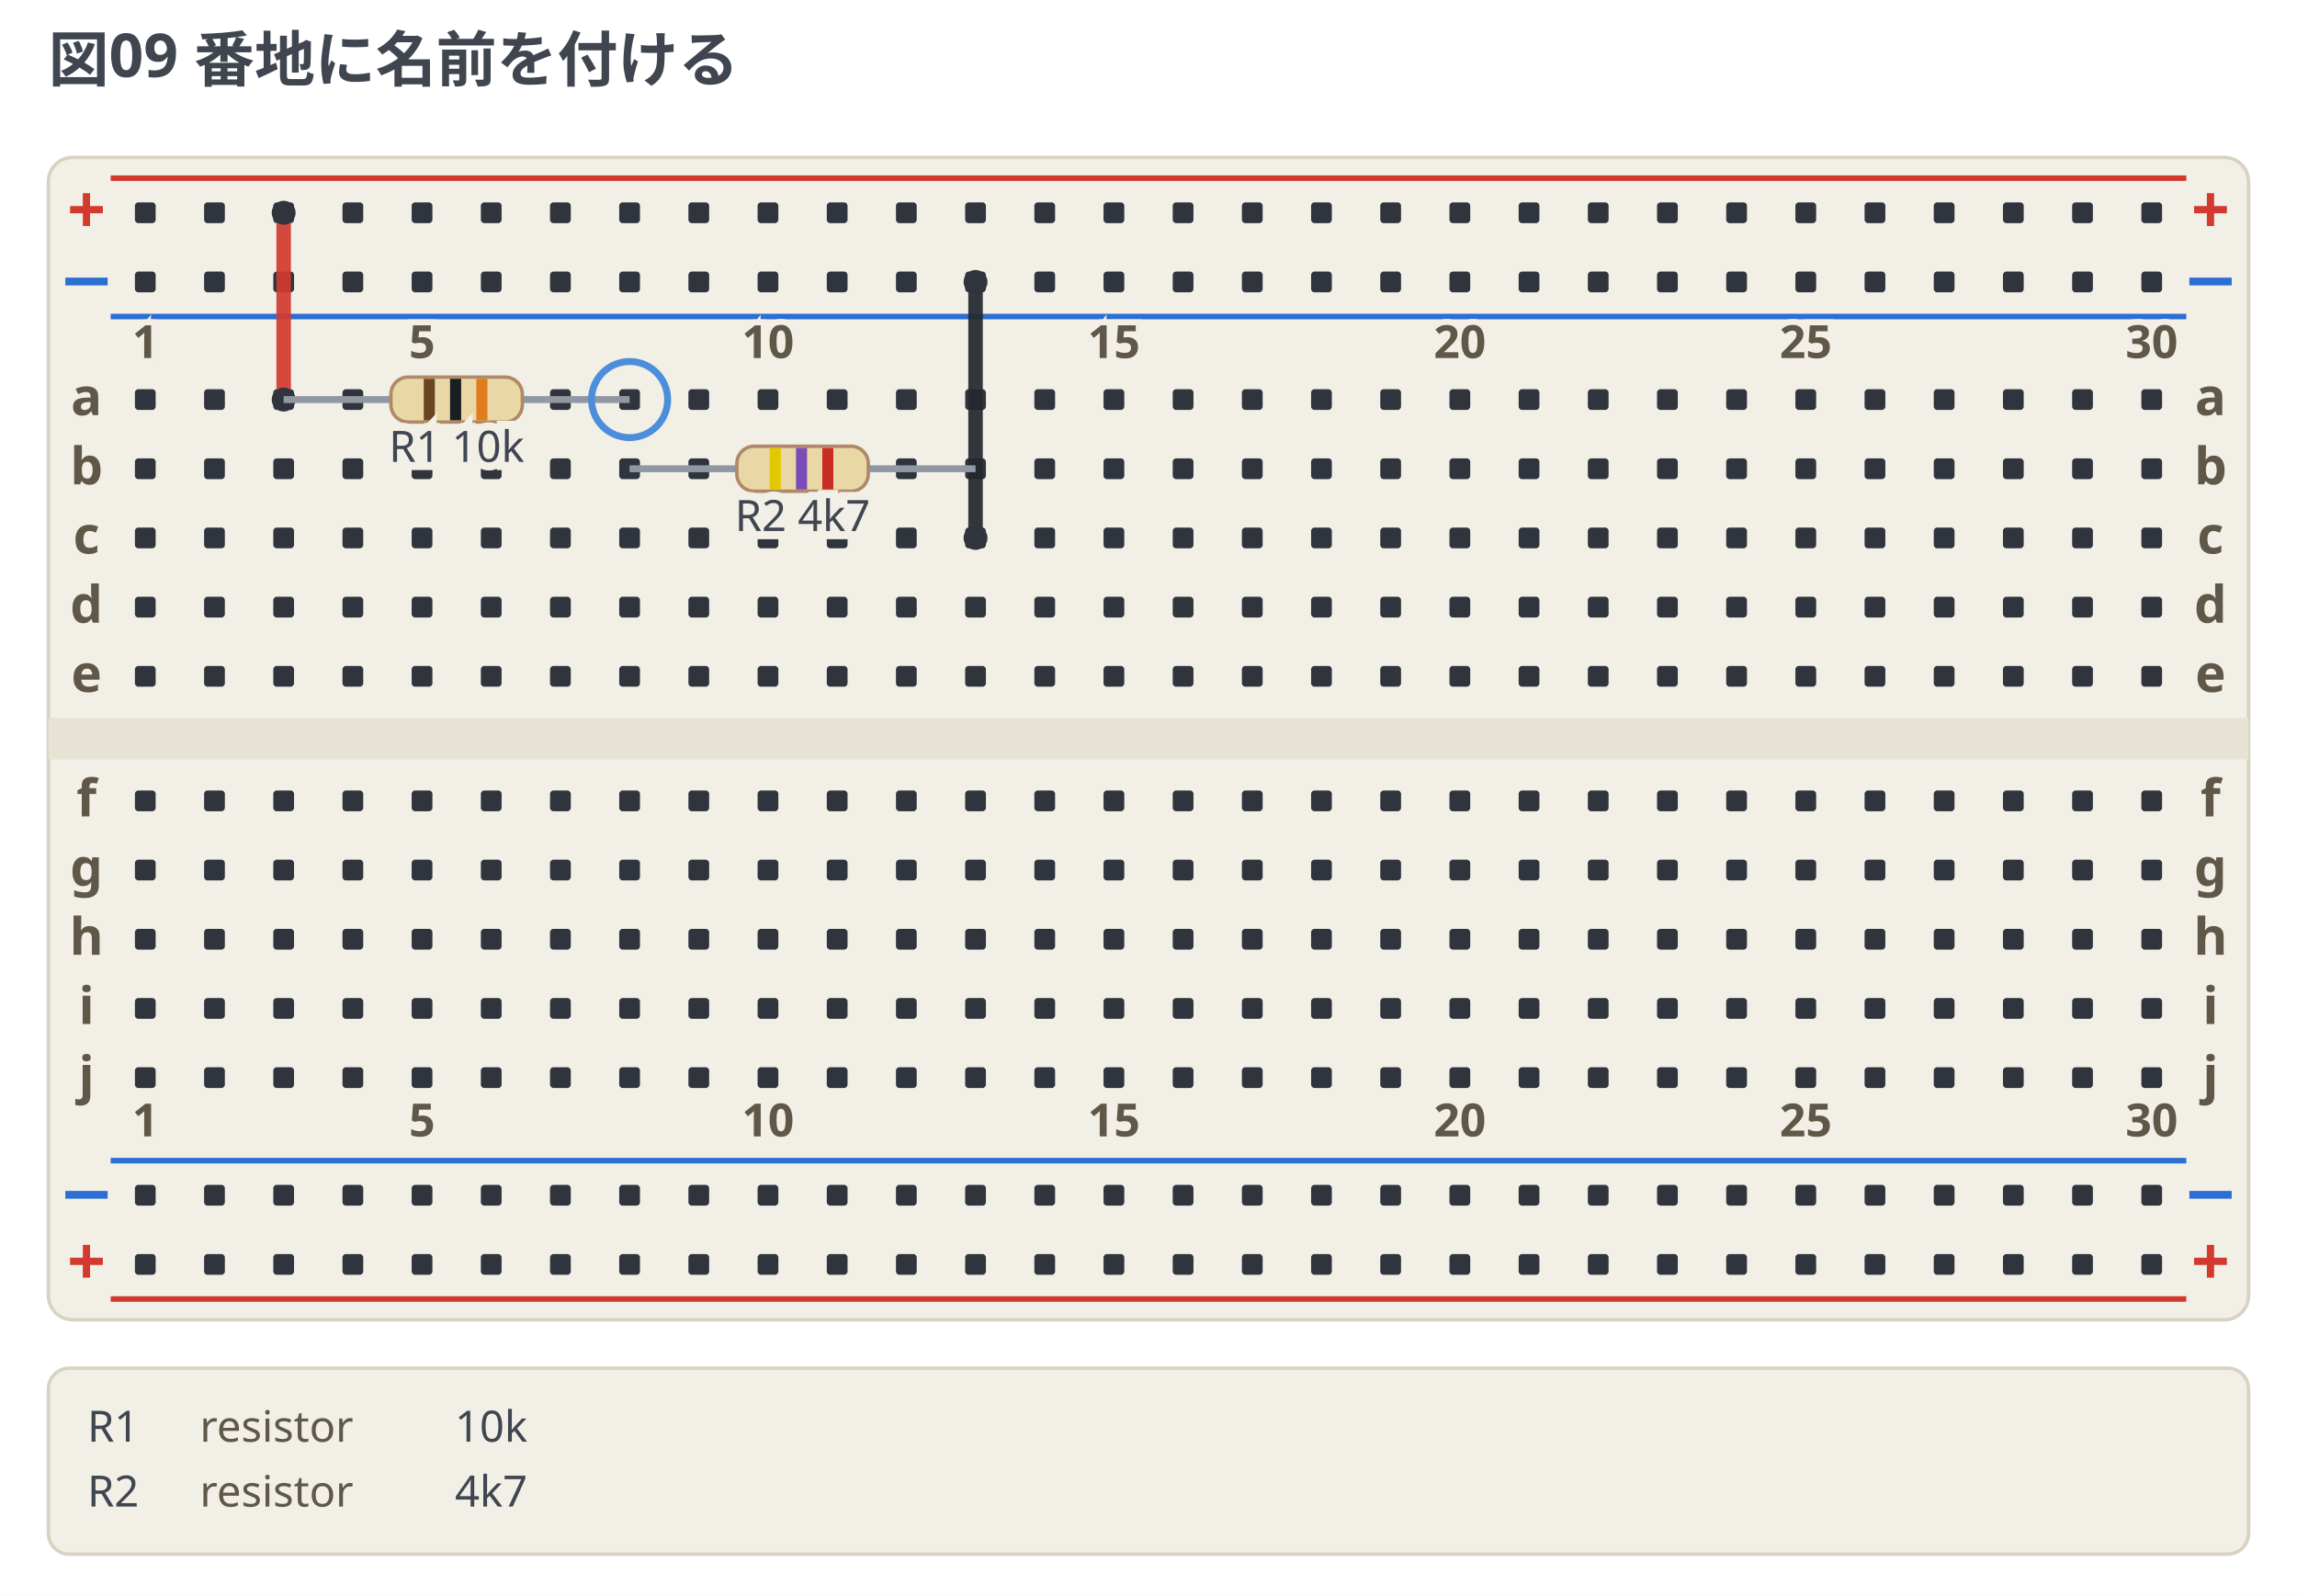
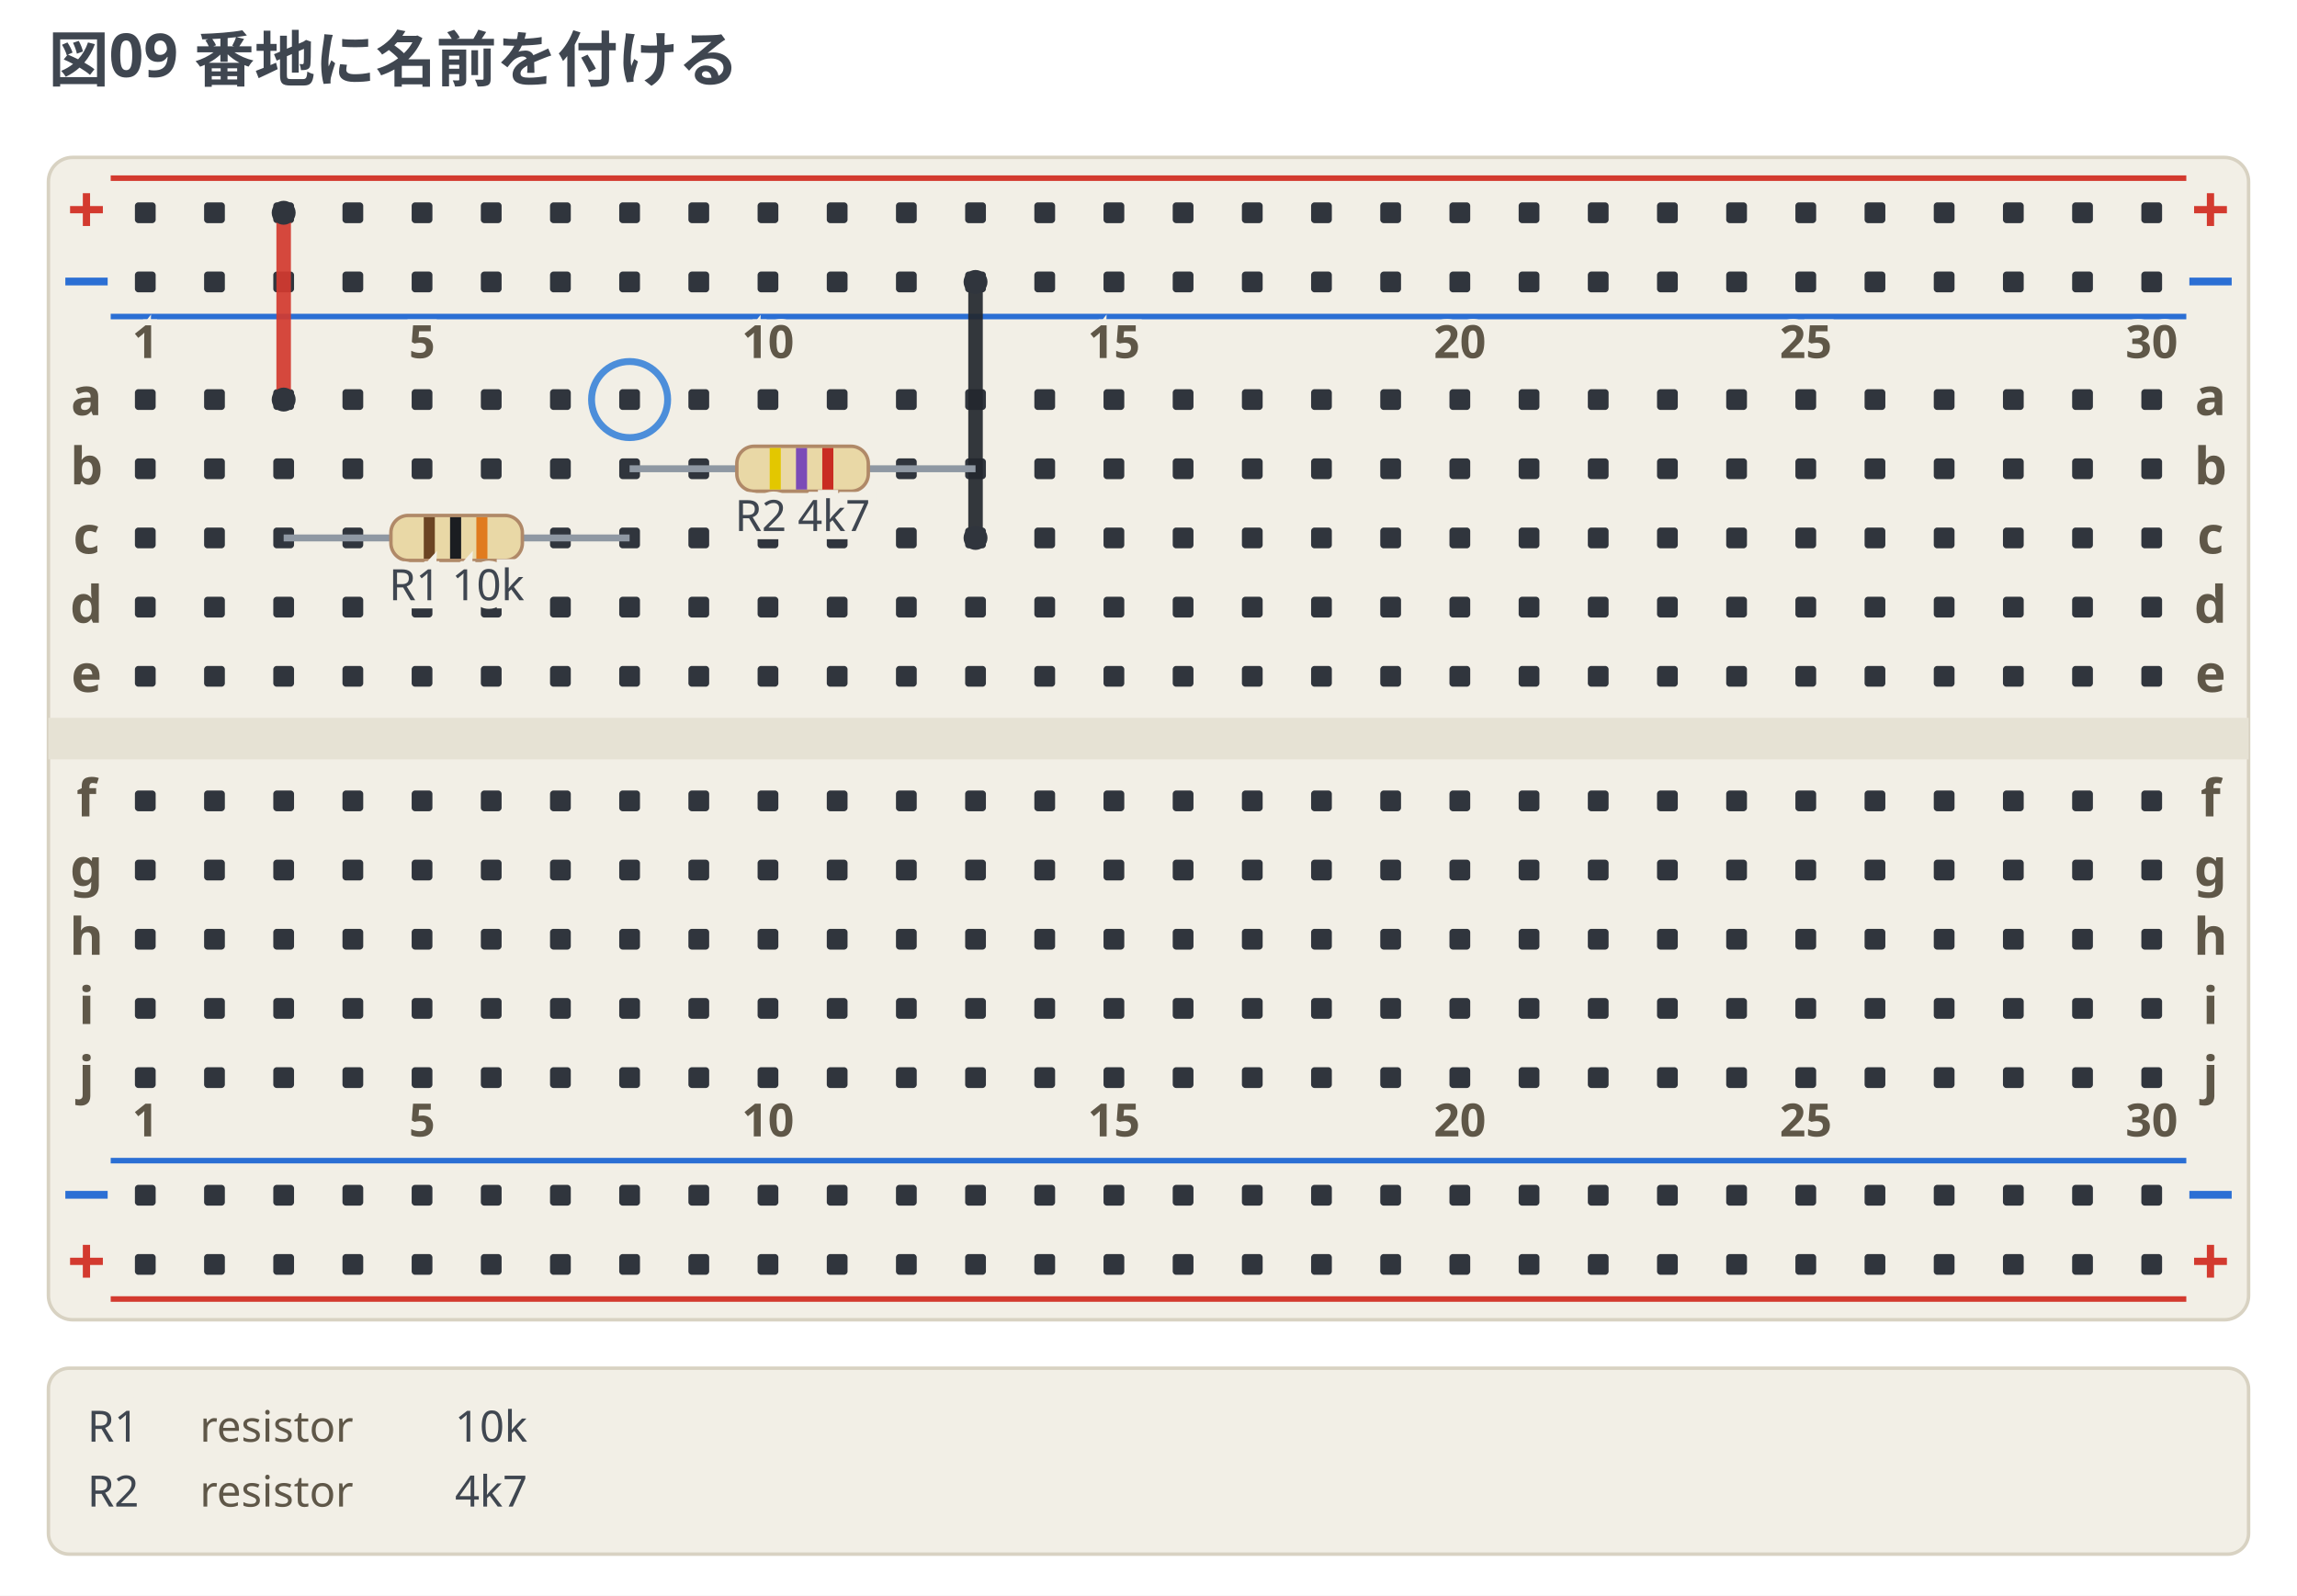
<svg xmlns="http://www.w3.org/2000/svg" width="664" height="461.25" viewBox="0 0 664 461.25" data-breadboard-fence="0.3.0" role="img">
  <rect x="0" y="0" width="664" height="461.25" fill="#ffffff" />
  <g>
    <text x="14" y="23.5" text-anchor="start" font-family="ui-sans-serif, system-ui, sans-serif" font-size="17.5" font-weight="700" fill="#3f4650">図09 番地に名前を付ける</text>
  </g>
  <g transform="translate(0 31.5)">
    <rect x="14" y="14" width="636" height="336" rx="7" fill="#f2efe6" stroke="#d8d2c2" />
    <rect x="14" y="176" width="636" height="12" fill="#e6e2d4" />
    <line x1="32" y1="20" x2="632" y2="20" stroke="#d33a2f" stroke-width="1.6" />
    <text x="25" y="36" text-anchor="middle" font-family="ui-sans-serif, system-ui, sans-serif" font-size="19.55" font-weight="700" fill="#d33a2f">+</text>
    <text x="639" y="36" text-anchor="middle" font-family="ui-sans-serif, system-ui, sans-serif" font-size="19.55" font-weight="700" fill="#d33a2f">+</text>
    <line x1="32" y1="60" x2="632" y2="60" stroke="#2b6fd4" stroke-width="1.6" />
    <text x="25" y="56" text-anchor="middle" font-family="ui-sans-serif, system-ui, sans-serif" font-size="19.55" font-weight="700" fill="#2b6fd4">−</text>
    <text x="639" y="56" text-anchor="middle" font-family="ui-sans-serif, system-ui, sans-serif" font-size="19.55" font-weight="700" fill="#2b6fd4">−</text>
    <line x1="32" y1="304" x2="632" y2="304" stroke="#2b6fd4" stroke-width="1.6" />
    <text x="25" y="320" text-anchor="middle" font-family="ui-sans-serif, system-ui, sans-serif" font-size="19.55" font-weight="700" fill="#2b6fd4">−</text>
    <text x="639" y="320" text-anchor="middle" font-family="ui-sans-serif, system-ui, sans-serif" font-size="19.55" font-weight="700" fill="#2b6fd4">−</text>
    <line x1="32" y1="344" x2="632" y2="344" stroke="#d33a2f" stroke-width="1.6" />
    <text x="25" y="340" text-anchor="middle" font-family="ui-sans-serif, system-ui, sans-serif" font-size="19.55" font-weight="700" fill="#d33a2f">+</text>
    <text x="639" y="340" text-anchor="middle" font-family="ui-sans-serif, system-ui, sans-serif" font-size="19.55" font-weight="700" fill="#d33a2f">+</text>
    <rect x="39" y="27" width="6" height="6" rx="1" fill="#30353d" />
    <rect x="59" y="27" width="6" height="6" rx="1" fill="#30353d" />
    <rect x="79" y="27" width="6" height="6" rx="1" fill="#30353d" />
    <rect x="99" y="27" width="6" height="6" rx="1" fill="#30353d" />
    <rect x="119" y="27" width="6" height="6" rx="1" fill="#30353d" />
    <rect x="139" y="27" width="6" height="6" rx="1" fill="#30353d" />
    <rect x="159" y="27" width="6" height="6" rx="1" fill="#30353d" />
    <rect x="179" y="27" width="6" height="6" rx="1" fill="#30353d" />
    <rect x="199" y="27" width="6" height="6" rx="1" fill="#30353d" />
    <rect x="219" y="27" width="6" height="6" rx="1" fill="#30353d" />
    <rect x="239" y="27" width="6" height="6" rx="1" fill="#30353d" />
    <rect x="259" y="27" width="6" height="6" rx="1" fill="#30353d" />
    <rect x="279" y="27" width="6" height="6" rx="1" fill="#30353d" />
    <rect x="299" y="27" width="6" height="6" rx="1" fill="#30353d" />
    <rect x="319" y="27" width="6" height="6" rx="1" fill="#30353d" />
    <rect x="339" y="27" width="6" height="6" rx="1" fill="#30353d" />
    <rect x="359" y="27" width="6" height="6" rx="1" fill="#30353d" />
    <rect x="379" y="27" width="6" height="6" rx="1" fill="#30353d" />
    <rect x="399" y="27" width="6" height="6" rx="1" fill="#30353d" />
    <rect x="419" y="27" width="6" height="6" rx="1" fill="#30353d" />
    <rect x="439" y="27" width="6" height="6" rx="1" fill="#30353d" />
    <rect x="459" y="27" width="6" height="6" rx="1" fill="#30353d" />
    <rect x="479" y="27" width="6" height="6" rx="1" fill="#30353d" />
    <rect x="499" y="27" width="6" height="6" rx="1" fill="#30353d" />
    <rect x="519" y="27" width="6" height="6" rx="1" fill="#30353d" />
    <rect x="539" y="27" width="6" height="6" rx="1" fill="#30353d" />
    <rect x="559" y="27" width="6" height="6" rx="1" fill="#30353d" />
    <rect x="579" y="27" width="6" height="6" rx="1" fill="#30353d" />
    <rect x="599" y="27" width="6" height="6" rx="1" fill="#30353d" />
    <rect x="619" y="27" width="6" height="6" rx="1" fill="#30353d" />
    <rect x="39" y="47" width="6" height="6" rx="1" fill="#30353d" />
    <rect x="59" y="47" width="6" height="6" rx="1" fill="#30353d" />
    <rect x="79" y="47" width="6" height="6" rx="1" fill="#30353d" />
    <rect x="99" y="47" width="6" height="6" rx="1" fill="#30353d" />
    <rect x="119" y="47" width="6" height="6" rx="1" fill="#30353d" />
    <rect x="139" y="47" width="6" height="6" rx="1" fill="#30353d" />
    <rect x="159" y="47" width="6" height="6" rx="1" fill="#30353d" />
    <rect x="179" y="47" width="6" height="6" rx="1" fill="#30353d" />
    <rect x="199" y="47" width="6" height="6" rx="1" fill="#30353d" />
    <rect x="219" y="47" width="6" height="6" rx="1" fill="#30353d" />
    <rect x="239" y="47" width="6" height="6" rx="1" fill="#30353d" />
    <rect x="259" y="47" width="6" height="6" rx="1" fill="#30353d" />
    <rect x="279" y="47" width="6" height="6" rx="1" fill="#30353d" />
    <rect x="299" y="47" width="6" height="6" rx="1" fill="#30353d" />
    <rect x="319" y="47" width="6" height="6" rx="1" fill="#30353d" />
    <rect x="339" y="47" width="6" height="6" rx="1" fill="#30353d" />
    <rect x="359" y="47" width="6" height="6" rx="1" fill="#30353d" />
    <rect x="379" y="47" width="6" height="6" rx="1" fill="#30353d" />
    <rect x="399" y="47" width="6" height="6" rx="1" fill="#30353d" />
    <rect x="419" y="47" width="6" height="6" rx="1" fill="#30353d" />
    <rect x="439" y="47" width="6" height="6" rx="1" fill="#30353d" />
    <rect x="459" y="47" width="6" height="6" rx="1" fill="#30353d" />
    <rect x="479" y="47" width="6" height="6" rx="1" fill="#30353d" />
    <rect x="499" y="47" width="6" height="6" rx="1" fill="#30353d" />
    <rect x="519" y="47" width="6" height="6" rx="1" fill="#30353d" />
    <rect x="539" y="47" width="6" height="6" rx="1" fill="#30353d" />
    <rect x="559" y="47" width="6" height="6" rx="1" fill="#30353d" />
    <rect x="579" y="47" width="6" height="6" rx="1" fill="#30353d" />
    <rect x="599" y="47" width="6" height="6" rx="1" fill="#30353d" />
    <rect x="619" y="47" width="6" height="6" rx="1" fill="#30353d" />
    <rect x="39" y="311" width="6" height="6" rx="1" fill="#30353d" />
    <rect x="59" y="311" width="6" height="6" rx="1" fill="#30353d" />
    <rect x="79" y="311" width="6" height="6" rx="1" fill="#30353d" />
    <rect x="99" y="311" width="6" height="6" rx="1" fill="#30353d" />
    <rect x="119" y="311" width="6" height="6" rx="1" fill="#30353d" />
    <rect x="139" y="311" width="6" height="6" rx="1" fill="#30353d" />
    <rect x="159" y="311" width="6" height="6" rx="1" fill="#30353d" />
    <rect x="179" y="311" width="6" height="6" rx="1" fill="#30353d" />
    <rect x="199" y="311" width="6" height="6" rx="1" fill="#30353d" />
    <rect x="219" y="311" width="6" height="6" rx="1" fill="#30353d" />
    <rect x="239" y="311" width="6" height="6" rx="1" fill="#30353d" />
    <rect x="259" y="311" width="6" height="6" rx="1" fill="#30353d" />
    <rect x="279" y="311" width="6" height="6" rx="1" fill="#30353d" />
    <rect x="299" y="311" width="6" height="6" rx="1" fill="#30353d" />
    <rect x="319" y="311" width="6" height="6" rx="1" fill="#30353d" />
    <rect x="339" y="311" width="6" height="6" rx="1" fill="#30353d" />
    <rect x="359" y="311" width="6" height="6" rx="1" fill="#30353d" />
    <rect x="379" y="311" width="6" height="6" rx="1" fill="#30353d" />
    <rect x="399" y="311" width="6" height="6" rx="1" fill="#30353d" />
    <rect x="419" y="311" width="6" height="6" rx="1" fill="#30353d" />
    <rect x="439" y="311" width="6" height="6" rx="1" fill="#30353d" />
    <rect x="459" y="311" width="6" height="6" rx="1" fill="#30353d" />
    <rect x="479" y="311" width="6" height="6" rx="1" fill="#30353d" />
    <rect x="499" y="311" width="6" height="6" rx="1" fill="#30353d" />
    <rect x="519" y="311" width="6" height="6" rx="1" fill="#30353d" />
    <rect x="539" y="311" width="6" height="6" rx="1" fill="#30353d" />
    <rect x="559" y="311" width="6" height="6" rx="1" fill="#30353d" />
    <rect x="579" y="311" width="6" height="6" rx="1" fill="#30353d" />
    <rect x="599" y="311" width="6" height="6" rx="1" fill="#30353d" />
    <rect x="619" y="311" width="6" height="6" rx="1" fill="#30353d" />
    <rect x="39" y="331" width="6" height="6" rx="1" fill="#30353d" />
    <rect x="59" y="331" width="6" height="6" rx="1" fill="#30353d" />
    <rect x="79" y="331" width="6" height="6" rx="1" fill="#30353d" />
    <rect x="99" y="331" width="6" height="6" rx="1" fill="#30353d" />
    <rect x="119" y="331" width="6" height="6" rx="1" fill="#30353d" />
    <rect x="139" y="331" width="6" height="6" rx="1" fill="#30353d" />
    <rect x="159" y="331" width="6" height="6" rx="1" fill="#30353d" />
    <rect x="179" y="331" width="6" height="6" rx="1" fill="#30353d" />
    <rect x="199" y="331" width="6" height="6" rx="1" fill="#30353d" />
    <rect x="219" y="331" width="6" height="6" rx="1" fill="#30353d" />
    <rect x="239" y="331" width="6" height="6" rx="1" fill="#30353d" />
    <rect x="259" y="331" width="6" height="6" rx="1" fill="#30353d" />
    <rect x="279" y="331" width="6" height="6" rx="1" fill="#30353d" />
    <rect x="299" y="331" width="6" height="6" rx="1" fill="#30353d" />
    <rect x="319" y="331" width="6" height="6" rx="1" fill="#30353d" />
    <rect x="339" y="331" width="6" height="6" rx="1" fill="#30353d" />
    <rect x="359" y="331" width="6" height="6" rx="1" fill="#30353d" />
    <rect x="379" y="331" width="6" height="6" rx="1" fill="#30353d" />
    <rect x="399" y="331" width="6" height="6" rx="1" fill="#30353d" />
    <rect x="419" y="331" width="6" height="6" rx="1" fill="#30353d" />
    <rect x="439" y="331" width="6" height="6" rx="1" fill="#30353d" />
    <rect x="459" y="331" width="6" height="6" rx="1" fill="#30353d" />
    <rect x="479" y="331" width="6" height="6" rx="1" fill="#30353d" />
    <rect x="499" y="331" width="6" height="6" rx="1" fill="#30353d" />
    <rect x="519" y="331" width="6" height="6" rx="1" fill="#30353d" />
    <rect x="539" y="331" width="6" height="6" rx="1" fill="#30353d" />
    <rect x="559" y="331" width="6" height="6" rx="1" fill="#30353d" />
    <rect x="579" y="331" width="6" height="6" rx="1" fill="#30353d" />
    <rect x="599" y="331" width="6" height="6" rx="1" fill="#30353d" />
    <rect x="619" y="331" width="6" height="6" rx="1" fill="#30353d" />
    <rect x="39" y="81" width="6" height="6" rx="1" fill="#30353d" />
    <rect x="59" y="81" width="6" height="6" rx="1" fill="#30353d" />
    <rect x="79" y="81" width="6" height="6" rx="1" fill="#30353d" />
    <rect x="99" y="81" width="6" height="6" rx="1" fill="#30353d" />
    <rect x="119" y="81" width="6" height="6" rx="1" fill="#30353d" />
    <rect x="139" y="81" width="6" height="6" rx="1" fill="#30353d" />
    <rect x="159" y="81" width="6" height="6" rx="1" fill="#30353d" />
    <rect x="179" y="81" width="6" height="6" rx="1" fill="#30353d" />
    <rect x="199" y="81" width="6" height="6" rx="1" fill="#30353d" />
    <rect x="219" y="81" width="6" height="6" rx="1" fill="#30353d" />
    <rect x="239" y="81" width="6" height="6" rx="1" fill="#30353d" />
    <rect x="259" y="81" width="6" height="6" rx="1" fill="#30353d" />
    <rect x="279" y="81" width="6" height="6" rx="1" fill="#30353d" />
    <rect x="299" y="81" width="6" height="6" rx="1" fill="#30353d" />
    <rect x="319" y="81" width="6" height="6" rx="1" fill="#30353d" />
    <rect x="339" y="81" width="6" height="6" rx="1" fill="#30353d" />
    <rect x="359" y="81" width="6" height="6" rx="1" fill="#30353d" />
    <rect x="379" y="81" width="6" height="6" rx="1" fill="#30353d" />
    <rect x="399" y="81" width="6" height="6" rx="1" fill="#30353d" />
    <rect x="419" y="81" width="6" height="6" rx="1" fill="#30353d" />
    <rect x="439" y="81" width="6" height="6" rx="1" fill="#30353d" />
    <rect x="459" y="81" width="6" height="6" rx="1" fill="#30353d" />
    <rect x="479" y="81" width="6" height="6" rx="1" fill="#30353d" />
    <rect x="499" y="81" width="6" height="6" rx="1" fill="#30353d" />
    <rect x="519" y="81" width="6" height="6" rx="1" fill="#30353d" />
    <rect x="539" y="81" width="6" height="6" rx="1" fill="#30353d" />
    <rect x="559" y="81" width="6" height="6" rx="1" fill="#30353d" />
    <rect x="579" y="81" width="6" height="6" rx="1" fill="#30353d" />
    <rect x="599" y="81" width="6" height="6" rx="1" fill="#30353d" />
    <rect x="619" y="81" width="6" height="6" rx="1" fill="#30353d" />
    <rect x="39" y="101" width="6" height="6" rx="1" fill="#30353d" />
    <rect x="59" y="101" width="6" height="6" rx="1" fill="#30353d" />
    <rect x="79" y="101" width="6" height="6" rx="1" fill="#30353d" />
    <rect x="99" y="101" width="6" height="6" rx="1" fill="#30353d" />
    <rect x="119" y="101" width="6" height="6" rx="1" fill="#30353d" />
    <rect x="139" y="101" width="6" height="6" rx="1" fill="#30353d" />
    <rect x="159" y="101" width="6" height="6" rx="1" fill="#30353d" />
    <rect x="179" y="101" width="6" height="6" rx="1" fill="#30353d" />
    <rect x="199" y="101" width="6" height="6" rx="1" fill="#30353d" />
    <rect x="219" y="101" width="6" height="6" rx="1" fill="#30353d" />
    <rect x="239" y="101" width="6" height="6" rx="1" fill="#30353d" />
    <rect x="259" y="101" width="6" height="6" rx="1" fill="#30353d" />
    <rect x="279" y="101" width="6" height="6" rx="1" fill="#30353d" />
    <rect x="299" y="101" width="6" height="6" rx="1" fill="#30353d" />
    <rect x="319" y="101" width="6" height="6" rx="1" fill="#30353d" />
    <rect x="339" y="101" width="6" height="6" rx="1" fill="#30353d" />
    <rect x="359" y="101" width="6" height="6" rx="1" fill="#30353d" />
    <rect x="379" y="101" width="6" height="6" rx="1" fill="#30353d" />
    <rect x="399" y="101" width="6" height="6" rx="1" fill="#30353d" />
    <rect x="419" y="101" width="6" height="6" rx="1" fill="#30353d" />
    <rect x="439" y="101" width="6" height="6" rx="1" fill="#30353d" />
    <rect x="459" y="101" width="6" height="6" rx="1" fill="#30353d" />
    <rect x="479" y="101" width="6" height="6" rx="1" fill="#30353d" />
    <rect x="499" y="101" width="6" height="6" rx="1" fill="#30353d" />
    <rect x="519" y="101" width="6" height="6" rx="1" fill="#30353d" />
    <rect x="539" y="101" width="6" height="6" rx="1" fill="#30353d" />
    <rect x="559" y="101" width="6" height="6" rx="1" fill="#30353d" />
    <rect x="579" y="101" width="6" height="6" rx="1" fill="#30353d" />
    <rect x="599" y="101" width="6" height="6" rx="1" fill="#30353d" />
    <rect x="619" y="101" width="6" height="6" rx="1" fill="#30353d" />
    <rect x="39" y="121" width="6" height="6" rx="1" fill="#30353d" />
    <rect x="59" y="121" width="6" height="6" rx="1" fill="#30353d" />
    <rect x="79" y="121" width="6" height="6" rx="1" fill="#30353d" />
    <rect x="99" y="121" width="6" height="6" rx="1" fill="#30353d" />
    <rect x="119" y="121" width="6" height="6" rx="1" fill="#30353d" />
    <rect x="139" y="121" width="6" height="6" rx="1" fill="#30353d" />
    <rect x="159" y="121" width="6" height="6" rx="1" fill="#30353d" />
    <rect x="179" y="121" width="6" height="6" rx="1" fill="#30353d" />
    <rect x="199" y="121" width="6" height="6" rx="1" fill="#30353d" />
    <rect x="219" y="121" width="6" height="6" rx="1" fill="#30353d" />
    <rect x="239" y="121" width="6" height="6" rx="1" fill="#30353d" />
    <rect x="259" y="121" width="6" height="6" rx="1" fill="#30353d" />
    <rect x="279" y="121" width="6" height="6" rx="1" fill="#30353d" />
    <rect x="299" y="121" width="6" height="6" rx="1" fill="#30353d" />
    <rect x="319" y="121" width="6" height="6" rx="1" fill="#30353d" />
    <rect x="339" y="121" width="6" height="6" rx="1" fill="#30353d" />
    <rect x="359" y="121" width="6" height="6" rx="1" fill="#30353d" />
    <rect x="379" y="121" width="6" height="6" rx="1" fill="#30353d" />
    <rect x="399" y="121" width="6" height="6" rx="1" fill="#30353d" />
    <rect x="419" y="121" width="6" height="6" rx="1" fill="#30353d" />
    <rect x="439" y="121" width="6" height="6" rx="1" fill="#30353d" />
    <rect x="459" y="121" width="6" height="6" rx="1" fill="#30353d" />
    <rect x="479" y="121" width="6" height="6" rx="1" fill="#30353d" />
    <rect x="499" y="121" width="6" height="6" rx="1" fill="#30353d" />
    <rect x="519" y="121" width="6" height="6" rx="1" fill="#30353d" />
    <rect x="539" y="121" width="6" height="6" rx="1" fill="#30353d" />
    <rect x="559" y="121" width="6" height="6" rx="1" fill="#30353d" />
    <rect x="579" y="121" width="6" height="6" rx="1" fill="#30353d" />
    <rect x="599" y="121" width="6" height="6" rx="1" fill="#30353d" />
    <rect x="619" y="121" width="6" height="6" rx="1" fill="#30353d" />
    <rect x="39" y="141" width="6" height="6" rx="1" fill="#30353d" />
    <rect x="59" y="141" width="6" height="6" rx="1" fill="#30353d" />
    <rect x="79" y="141" width="6" height="6" rx="1" fill="#30353d" />
    <rect x="99" y="141" width="6" height="6" rx="1" fill="#30353d" />
    <rect x="119" y="141" width="6" height="6" rx="1" fill="#30353d" />
    <rect x="139" y="141" width="6" height="6" rx="1" fill="#30353d" />
    <rect x="159" y="141" width="6" height="6" rx="1" fill="#30353d" />
    <rect x="179" y="141" width="6" height="6" rx="1" fill="#30353d" />
    <rect x="199" y="141" width="6" height="6" rx="1" fill="#30353d" />
    <rect x="219" y="141" width="6" height="6" rx="1" fill="#30353d" />
    <rect x="239" y="141" width="6" height="6" rx="1" fill="#30353d" />
    <rect x="259" y="141" width="6" height="6" rx="1" fill="#30353d" />
    <rect x="279" y="141" width="6" height="6" rx="1" fill="#30353d" />
    <rect x="299" y="141" width="6" height="6" rx="1" fill="#30353d" />
    <rect x="319" y="141" width="6" height="6" rx="1" fill="#30353d" />
    <rect x="339" y="141" width="6" height="6" rx="1" fill="#30353d" />
    <rect x="359" y="141" width="6" height="6" rx="1" fill="#30353d" />
    <rect x="379" y="141" width="6" height="6" rx="1" fill="#30353d" />
    <rect x="399" y="141" width="6" height="6" rx="1" fill="#30353d" />
    <rect x="419" y="141" width="6" height="6" rx="1" fill="#30353d" />
    <rect x="439" y="141" width="6" height="6" rx="1" fill="#30353d" />
    <rect x="459" y="141" width="6" height="6" rx="1" fill="#30353d" />
    <rect x="479" y="141" width="6" height="6" rx="1" fill="#30353d" />
    <rect x="499" y="141" width="6" height="6" rx="1" fill="#30353d" />
    <rect x="519" y="141" width="6" height="6" rx="1" fill="#30353d" />
    <rect x="539" y="141" width="6" height="6" rx="1" fill="#30353d" />
    <rect x="559" y="141" width="6" height="6" rx="1" fill="#30353d" />
    <rect x="579" y="141" width="6" height="6" rx="1" fill="#30353d" />
    <rect x="599" y="141" width="6" height="6" rx="1" fill="#30353d" />
    <rect x="619" y="141" width="6" height="6" rx="1" fill="#30353d" />
    <rect x="39" y="161" width="6" height="6" rx="1" fill="#30353d" />
    <rect x="59" y="161" width="6" height="6" rx="1" fill="#30353d" />
    <rect x="79" y="161" width="6" height="6" rx="1" fill="#30353d" />
    <rect x="99" y="161" width="6" height="6" rx="1" fill="#30353d" />
    <rect x="119" y="161" width="6" height="6" rx="1" fill="#30353d" />
    <rect x="139" y="161" width="6" height="6" rx="1" fill="#30353d" />
    <rect x="159" y="161" width="6" height="6" rx="1" fill="#30353d" />
    <rect x="179" y="161" width="6" height="6" rx="1" fill="#30353d" />
    <rect x="199" y="161" width="6" height="6" rx="1" fill="#30353d" />
    <rect x="219" y="161" width="6" height="6" rx="1" fill="#30353d" />
    <rect x="239" y="161" width="6" height="6" rx="1" fill="#30353d" />
    <rect x="259" y="161" width="6" height="6" rx="1" fill="#30353d" />
    <rect x="279" y="161" width="6" height="6" rx="1" fill="#30353d" />
    <rect x="299" y="161" width="6" height="6" rx="1" fill="#30353d" />
    <rect x="319" y="161" width="6" height="6" rx="1" fill="#30353d" />
    <rect x="339" y="161" width="6" height="6" rx="1" fill="#30353d" />
    <rect x="359" y="161" width="6" height="6" rx="1" fill="#30353d" />
    <rect x="379" y="161" width="6" height="6" rx="1" fill="#30353d" />
    <rect x="399" y="161" width="6" height="6" rx="1" fill="#30353d" />
    <rect x="419" y="161" width="6" height="6" rx="1" fill="#30353d" />
    <rect x="439" y="161" width="6" height="6" rx="1" fill="#30353d" />
    <rect x="459" y="161" width="6" height="6" rx="1" fill="#30353d" />
    <rect x="479" y="161" width="6" height="6" rx="1" fill="#30353d" />
    <rect x="499" y="161" width="6" height="6" rx="1" fill="#30353d" />
    <rect x="519" y="161" width="6" height="6" rx="1" fill="#30353d" />
    <rect x="539" y="161" width="6" height="6" rx="1" fill="#30353d" />
    <rect x="559" y="161" width="6" height="6" rx="1" fill="#30353d" />
    <rect x="579" y="161" width="6" height="6" rx="1" fill="#30353d" />
    <rect x="599" y="161" width="6" height="6" rx="1" fill="#30353d" />
    <rect x="619" y="161" width="6" height="6" rx="1" fill="#30353d" />
    <rect x="39" y="197" width="6" height="6" rx="1" fill="#30353d" />
    <rect x="59" y="197" width="6" height="6" rx="1" fill="#30353d" />
    <rect x="79" y="197" width="6" height="6" rx="1" fill="#30353d" />
    <rect x="99" y="197" width="6" height="6" rx="1" fill="#30353d" />
    <rect x="119" y="197" width="6" height="6" rx="1" fill="#30353d" />
    <rect x="139" y="197" width="6" height="6" rx="1" fill="#30353d" />
    <rect x="159" y="197" width="6" height="6" rx="1" fill="#30353d" />
    <rect x="179" y="197" width="6" height="6" rx="1" fill="#30353d" />
    <rect x="199" y="197" width="6" height="6" rx="1" fill="#30353d" />
    <rect x="219" y="197" width="6" height="6" rx="1" fill="#30353d" />
    <rect x="239" y="197" width="6" height="6" rx="1" fill="#30353d" />
    <rect x="259" y="197" width="6" height="6" rx="1" fill="#30353d" />
    <rect x="279" y="197" width="6" height="6" rx="1" fill="#30353d" />
    <rect x="299" y="197" width="6" height="6" rx="1" fill="#30353d" />
    <rect x="319" y="197" width="6" height="6" rx="1" fill="#30353d" />
    <rect x="339" y="197" width="6" height="6" rx="1" fill="#30353d" />
    <rect x="359" y="197" width="6" height="6" rx="1" fill="#30353d" />
    <rect x="379" y="197" width="6" height="6" rx="1" fill="#30353d" />
    <rect x="399" y="197" width="6" height="6" rx="1" fill="#30353d" />
    <rect x="419" y="197" width="6" height="6" rx="1" fill="#30353d" />
    <rect x="439" y="197" width="6" height="6" rx="1" fill="#30353d" />
    <rect x="459" y="197" width="6" height="6" rx="1" fill="#30353d" />
    <rect x="479" y="197" width="6" height="6" rx="1" fill="#30353d" />
    <rect x="499" y="197" width="6" height="6" rx="1" fill="#30353d" />
    <rect x="519" y="197" width="6" height="6" rx="1" fill="#30353d" />
    <rect x="539" y="197" width="6" height="6" rx="1" fill="#30353d" />
    <rect x="559" y="197" width="6" height="6" rx="1" fill="#30353d" />
    <rect x="579" y="197" width="6" height="6" rx="1" fill="#30353d" />
    <rect x="599" y="197" width="6" height="6" rx="1" fill="#30353d" />
    <rect x="619" y="197" width="6" height="6" rx="1" fill="#30353d" />
    <rect x="39" y="217" width="6" height="6" rx="1" fill="#30353d" />
    <rect x="59" y="217" width="6" height="6" rx="1" fill="#30353d" />
    <rect x="79" y="217" width="6" height="6" rx="1" fill="#30353d" />
    <rect x="99" y="217" width="6" height="6" rx="1" fill="#30353d" />
    <rect x="119" y="217" width="6" height="6" rx="1" fill="#30353d" />
    <rect x="139" y="217" width="6" height="6" rx="1" fill="#30353d" />
    <rect x="159" y="217" width="6" height="6" rx="1" fill="#30353d" />
    <rect x="179" y="217" width="6" height="6" rx="1" fill="#30353d" />
    <rect x="199" y="217" width="6" height="6" rx="1" fill="#30353d" />
    <rect x="219" y="217" width="6" height="6" rx="1" fill="#30353d" />
    <rect x="239" y="217" width="6" height="6" rx="1" fill="#30353d" />
    <rect x="259" y="217" width="6" height="6" rx="1" fill="#30353d" />
    <rect x="279" y="217" width="6" height="6" rx="1" fill="#30353d" />
    <rect x="299" y="217" width="6" height="6" rx="1" fill="#30353d" />
    <rect x="319" y="217" width="6" height="6" rx="1" fill="#30353d" />
    <rect x="339" y="217" width="6" height="6" rx="1" fill="#30353d" />
    <rect x="359" y="217" width="6" height="6" rx="1" fill="#30353d" />
    <rect x="379" y="217" width="6" height="6" rx="1" fill="#30353d" />
    <rect x="399" y="217" width="6" height="6" rx="1" fill="#30353d" />
    <rect x="419" y="217" width="6" height="6" rx="1" fill="#30353d" />
    <rect x="439" y="217" width="6" height="6" rx="1" fill="#30353d" />
    <rect x="459" y="217" width="6" height="6" rx="1" fill="#30353d" />
    <rect x="479" y="217" width="6" height="6" rx="1" fill="#30353d" />
    <rect x="499" y="217" width="6" height="6" rx="1" fill="#30353d" />
    <rect x="519" y="217" width="6" height="6" rx="1" fill="#30353d" />
    <rect x="539" y="217" width="6" height="6" rx="1" fill="#30353d" />
    <rect x="559" y="217" width="6" height="6" rx="1" fill="#30353d" />
    <rect x="579" y="217" width="6" height="6" rx="1" fill="#30353d" />
    <rect x="599" y="217" width="6" height="6" rx="1" fill="#30353d" />
    <rect x="619" y="217" width="6" height="6" rx="1" fill="#30353d" />
    <rect x="39" y="237" width="6" height="6" rx="1" fill="#30353d" />
    <rect x="59" y="237" width="6" height="6" rx="1" fill="#30353d" />
    <rect x="79" y="237" width="6" height="6" rx="1" fill="#30353d" />
    <rect x="99" y="237" width="6" height="6" rx="1" fill="#30353d" />
    <rect x="119" y="237" width="6" height="6" rx="1" fill="#30353d" />
    <rect x="139" y="237" width="6" height="6" rx="1" fill="#30353d" />
    <rect x="159" y="237" width="6" height="6" rx="1" fill="#30353d" />
    <rect x="179" y="237" width="6" height="6" rx="1" fill="#30353d" />
    <rect x="199" y="237" width="6" height="6" rx="1" fill="#30353d" />
    <rect x="219" y="237" width="6" height="6" rx="1" fill="#30353d" />
    <rect x="239" y="237" width="6" height="6" rx="1" fill="#30353d" />
    <rect x="259" y="237" width="6" height="6" rx="1" fill="#30353d" />
    <rect x="279" y="237" width="6" height="6" rx="1" fill="#30353d" />
    <rect x="299" y="237" width="6" height="6" rx="1" fill="#30353d" />
    <rect x="319" y="237" width="6" height="6" rx="1" fill="#30353d" />
    <rect x="339" y="237" width="6" height="6" rx="1" fill="#30353d" />
    <rect x="359" y="237" width="6" height="6" rx="1" fill="#30353d" />
    <rect x="379" y="237" width="6" height="6" rx="1" fill="#30353d" />
    <rect x="399" y="237" width="6" height="6" rx="1" fill="#30353d" />
    <rect x="419" y="237" width="6" height="6" rx="1" fill="#30353d" />
    <rect x="439" y="237" width="6" height="6" rx="1" fill="#30353d" />
    <rect x="459" y="237" width="6" height="6" rx="1" fill="#30353d" />
    <rect x="479" y="237" width="6" height="6" rx="1" fill="#30353d" />
    <rect x="499" y="237" width="6" height="6" rx="1" fill="#30353d" />
    <rect x="519" y="237" width="6" height="6" rx="1" fill="#30353d" />
    <rect x="539" y="237" width="6" height="6" rx="1" fill="#30353d" />
    <rect x="559" y="237" width="6" height="6" rx="1" fill="#30353d" />
    <rect x="579" y="237" width="6" height="6" rx="1" fill="#30353d" />
    <rect x="599" y="237" width="6" height="6" rx="1" fill="#30353d" />
    <rect x="619" y="237" width="6" height="6" rx="1" fill="#30353d" />
    <rect x="39" y="257" width="6" height="6" rx="1" fill="#30353d" />
    <rect x="59" y="257" width="6" height="6" rx="1" fill="#30353d" />
    <rect x="79" y="257" width="6" height="6" rx="1" fill="#30353d" />
    <rect x="99" y="257" width="6" height="6" rx="1" fill="#30353d" />
    <rect x="119" y="257" width="6" height="6" rx="1" fill="#30353d" />
    <rect x="139" y="257" width="6" height="6" rx="1" fill="#30353d" />
    <rect x="159" y="257" width="6" height="6" rx="1" fill="#30353d" />
    <rect x="179" y="257" width="6" height="6" rx="1" fill="#30353d" />
    <rect x="199" y="257" width="6" height="6" rx="1" fill="#30353d" />
    <rect x="219" y="257" width="6" height="6" rx="1" fill="#30353d" />
    <rect x="239" y="257" width="6" height="6" rx="1" fill="#30353d" />
    <rect x="259" y="257" width="6" height="6" rx="1" fill="#30353d" />
    <rect x="279" y="257" width="6" height="6" rx="1" fill="#30353d" />
    <rect x="299" y="257" width="6" height="6" rx="1" fill="#30353d" />
    <rect x="319" y="257" width="6" height="6" rx="1" fill="#30353d" />
    <rect x="339" y="257" width="6" height="6" rx="1" fill="#30353d" />
    <rect x="359" y="257" width="6" height="6" rx="1" fill="#30353d" />
    <rect x="379" y="257" width="6" height="6" rx="1" fill="#30353d" />
    <rect x="399" y="257" width="6" height="6" rx="1" fill="#30353d" />
    <rect x="419" y="257" width="6" height="6" rx="1" fill="#30353d" />
    <rect x="439" y="257" width="6" height="6" rx="1" fill="#30353d" />
    <rect x="459" y="257" width="6" height="6" rx="1" fill="#30353d" />
    <rect x="479" y="257" width="6" height="6" rx="1" fill="#30353d" />
    <rect x="499" y="257" width="6" height="6" rx="1" fill="#30353d" />
    <rect x="519" y="257" width="6" height="6" rx="1" fill="#30353d" />
    <rect x="539" y="257" width="6" height="6" rx="1" fill="#30353d" />
    <rect x="559" y="257" width="6" height="6" rx="1" fill="#30353d" />
    <rect x="579" y="257" width="6" height="6" rx="1" fill="#30353d" />
    <rect x="599" y="257" width="6" height="6" rx="1" fill="#30353d" />
    <rect x="619" y="257" width="6" height="6" rx="1" fill="#30353d" />
    <rect x="39" y="277" width="6" height="6" rx="1" fill="#30353d" />
    <rect x="59" y="277" width="6" height="6" rx="1" fill="#30353d" />
    <rect x="79" y="277" width="6" height="6" rx="1" fill="#30353d" />
    <rect x="99" y="277" width="6" height="6" rx="1" fill="#30353d" />
    <rect x="119" y="277" width="6" height="6" rx="1" fill="#30353d" />
    <rect x="139" y="277" width="6" height="6" rx="1" fill="#30353d" />
    <rect x="159" y="277" width="6" height="6" rx="1" fill="#30353d" />
    <rect x="179" y="277" width="6" height="6" rx="1" fill="#30353d" />
    <rect x="199" y="277" width="6" height="6" rx="1" fill="#30353d" />
    <rect x="219" y="277" width="6" height="6" rx="1" fill="#30353d" />
    <rect x="239" y="277" width="6" height="6" rx="1" fill="#30353d" />
    <rect x="259" y="277" width="6" height="6" rx="1" fill="#30353d" />
    <rect x="279" y="277" width="6" height="6" rx="1" fill="#30353d" />
    <rect x="299" y="277" width="6" height="6" rx="1" fill="#30353d" />
    <rect x="319" y="277" width="6" height="6" rx="1" fill="#30353d" />
    <rect x="339" y="277" width="6" height="6" rx="1" fill="#30353d" />
    <rect x="359" y="277" width="6" height="6" rx="1" fill="#30353d" />
    <rect x="379" y="277" width="6" height="6" rx="1" fill="#30353d" />
    <rect x="399" y="277" width="6" height="6" rx="1" fill="#30353d" />
    <rect x="419" y="277" width="6" height="6" rx="1" fill="#30353d" />
    <rect x="439" y="277" width="6" height="6" rx="1" fill="#30353d" />
    <rect x="459" y="277" width="6" height="6" rx="1" fill="#30353d" />
    <rect x="479" y="277" width="6" height="6" rx="1" fill="#30353d" />
    <rect x="499" y="277" width="6" height="6" rx="1" fill="#30353d" />
    <rect x="519" y="277" width="6" height="6" rx="1" fill="#30353d" />
    <rect x="539" y="277" width="6" height="6" rx="1" fill="#30353d" />
    <rect x="559" y="277" width="6" height="6" rx="1" fill="#30353d" />
    <rect x="579" y="277" width="6" height="6" rx="1" fill="#30353d" />
    <rect x="599" y="277" width="6" height="6" rx="1" fill="#30353d" />
    <rect x="619" y="277" width="6" height="6" rx="1" fill="#30353d" />
    <text x="25" y="88.5" text-anchor="middle" font-family="ui-sans-serif, system-ui, sans-serif" font-size="14.95" font-weight="700" fill="#5f5748">a</text>
    <text x="639" y="88.5" text-anchor="middle" font-family="ui-sans-serif, system-ui, sans-serif" font-size="14.95" font-weight="700" fill="#5f5748">a</text>
    <text x="25" y="108.5" text-anchor="middle" font-family="ui-sans-serif, system-ui, sans-serif" font-size="14.95" font-weight="700" fill="#5f5748">b</text>
    <text x="639" y="108.5" text-anchor="middle" font-family="ui-sans-serif, system-ui, sans-serif" font-size="14.95" font-weight="700" fill="#5f5748">b</text>
    <text x="25" y="128.5" text-anchor="middle" font-family="ui-sans-serif, system-ui, sans-serif" font-size="14.95" font-weight="700" fill="#5f5748">c</text>
    <text x="639" y="128.5" text-anchor="middle" font-family="ui-sans-serif, system-ui, sans-serif" font-size="14.95" font-weight="700" fill="#5f5748">c</text>
    <text x="25" y="148.5" text-anchor="middle" font-family="ui-sans-serif, system-ui, sans-serif" font-size="14.95" font-weight="700" fill="#5f5748">d</text>
    <text x="639" y="148.5" text-anchor="middle" font-family="ui-sans-serif, system-ui, sans-serif" font-size="14.95" font-weight="700" fill="#5f5748">d</text>
    <text x="25" y="168.5" text-anchor="middle" font-family="ui-sans-serif, system-ui, sans-serif" font-size="14.95" font-weight="700" fill="#5f5748">e</text>
    <text x="639" y="168.5" text-anchor="middle" font-family="ui-sans-serif, system-ui, sans-serif" font-size="14.95" font-weight="700" fill="#5f5748">e</text>
    <text x="25" y="204.5" text-anchor="middle" font-family="ui-sans-serif, system-ui, sans-serif" font-size="14.95" font-weight="700" fill="#5f5748">f</text>
    <text x="639" y="204.5" text-anchor="middle" font-family="ui-sans-serif, system-ui, sans-serif" font-size="14.95" font-weight="700" fill="#5f5748">f</text>
    <text x="25" y="224.5" text-anchor="middle" font-family="ui-sans-serif, system-ui, sans-serif" font-size="14.95" font-weight="700" fill="#5f5748">g</text>
    <text x="639" y="224.5" text-anchor="middle" font-family="ui-sans-serif, system-ui, sans-serif" font-size="14.95" font-weight="700" fill="#5f5748">g</text>
    <text x="25" y="244.5" text-anchor="middle" font-family="ui-sans-serif, system-ui, sans-serif" font-size="14.95" font-weight="700" fill="#5f5748">h</text>
    <text x="639" y="244.5" text-anchor="middle" font-family="ui-sans-serif, system-ui, sans-serif" font-size="14.95" font-weight="700" fill="#5f5748">h</text>
    <text x="25" y="264.5" text-anchor="middle" font-family="ui-sans-serif, system-ui, sans-serif" font-size="14.95" font-weight="700" fill="#5f5748">i</text>
    <text x="639" y="264.5" text-anchor="middle" font-family="ui-sans-serif, system-ui, sans-serif" font-size="14.95" font-weight="700" fill="#5f5748">i</text>
    <text x="25" y="284.5" text-anchor="middle" font-family="ui-sans-serif, system-ui, sans-serif" font-size="14.95" font-weight="700" fill="#5f5748">j</text>
    <text x="639" y="284.5" text-anchor="middle" font-family="ui-sans-serif, system-ui, sans-serif" font-size="14.95" font-weight="700" fill="#5f5748">j</text>
    <text x="42" y="72" text-anchor="middle" font-family="ui-sans-serif, system-ui, sans-serif" stroke="#f2efe6" stroke-width="3.45" paint-order="stroke" font-size="13.23" font-weight="700" fill="#5f5748">1</text>
    <text x="42" y="297" text-anchor="middle" font-family="ui-sans-serif, system-ui, sans-serif" stroke="#f2efe6" stroke-width="3.45" paint-order="stroke" font-size="13.23" font-weight="700" fill="#5f5748">1</text>
    <text x="122" y="72" text-anchor="middle" font-family="ui-sans-serif, system-ui, sans-serif" stroke="#f2efe6" stroke-width="3.45" paint-order="stroke" font-size="13.23" font-weight="700" fill="#5f5748">5</text>
    <text x="122" y="297" text-anchor="middle" font-family="ui-sans-serif, system-ui, sans-serif" stroke="#f2efe6" stroke-width="3.45" paint-order="stroke" font-size="13.23" font-weight="700" fill="#5f5748">5</text>
    <text x="222" y="72" text-anchor="middle" font-family="ui-sans-serif, system-ui, sans-serif" stroke="#f2efe6" stroke-width="3.45" paint-order="stroke" font-size="13.23" font-weight="700" fill="#5f5748">10</text>
    <text x="222" y="297" text-anchor="middle" font-family="ui-sans-serif, system-ui, sans-serif" stroke="#f2efe6" stroke-width="3.45" paint-order="stroke" font-size="13.23" font-weight="700" fill="#5f5748">10</text>
    <text x="322" y="72" text-anchor="middle" font-family="ui-sans-serif, system-ui, sans-serif" stroke="#f2efe6" stroke-width="3.45" paint-order="stroke" font-size="13.23" font-weight="700" fill="#5f5748">15</text>
    <text x="322" y="297" text-anchor="middle" font-family="ui-sans-serif, system-ui, sans-serif" stroke="#f2efe6" stroke-width="3.45" paint-order="stroke" font-size="13.23" font-weight="700" fill="#5f5748">15</text>
    <text x="422" y="72" text-anchor="middle" font-family="ui-sans-serif, system-ui, sans-serif" stroke="#f2efe6" stroke-width="3.45" paint-order="stroke" font-size="13.23" font-weight="700" fill="#5f5748">20</text>
    <text x="422" y="297" text-anchor="middle" font-family="ui-sans-serif, system-ui, sans-serif" stroke="#f2efe6" stroke-width="3.45" paint-order="stroke" font-size="13.23" font-weight="700" fill="#5f5748">20</text>
    <text x="522" y="72" text-anchor="middle" font-family="ui-sans-serif, system-ui, sans-serif" stroke="#f2efe6" stroke-width="3.45" paint-order="stroke" font-size="13.23" font-weight="700" fill="#5f5748">25</text>
    <text x="522" y="297" text-anchor="middle" font-family="ui-sans-serif, system-ui, sans-serif" stroke="#f2efe6" stroke-width="3.45" paint-order="stroke" font-size="13.23" font-weight="700" fill="#5f5748">25</text>
    <text x="622" y="72" text-anchor="middle" font-family="ui-sans-serif, system-ui, sans-serif" stroke="#f2efe6" stroke-width="3.45" paint-order="stroke" font-size="13.23" font-weight="700" fill="#5f5748">30</text>
    <text x="622" y="297" text-anchor="middle" font-family="ui-sans-serif, system-ui, sans-serif" stroke="#f2efe6" stroke-width="3.45" paint-order="stroke" font-size="13.23" font-weight="700" fill="#5f5748">30</text>
    <path d="M 82 30 L 82 84" fill="none" stroke="#d33a2f" stroke-width="4.2" stroke-linecap="round" opacity="0.92" />
    <circle cx="82" cy="30" r="3.46" fill="#30353d" />
    <circle cx="82" cy="84" r="3.46" fill="#30353d" />
    <path d="M 282 124 L 282 50" fill="none" stroke="#23272e" stroke-width="4.2" stroke-linecap="round" opacity="0.92" />
    <circle cx="282" cy="124" r="3.46" fill="#30353d" />
    <circle cx="282" cy="50" r="3.46" fill="#30353d" />
-     <line x1="82" y1="84" x2="182" y2="84" stroke="#8f98a3" stroke-width="2" />
-     <g transform="translate(132 84) rotate(0)">
+     <line x1="82" y1="124" x2="182" y2="124" stroke="#8f98a3" stroke-width="2" />
+     <g transform="translate(132 124) rotate(0)">
      <rect x="-19" y="-6.5" width="38" height="13" rx="5" fill="#e9d8a6" stroke="#b08968" />
      <rect x="-9.5" y="-6" width="3.2" height="12" fill="#6b4423" />
      <rect x="-1.9" y="-6" width="3.2" height="12" fill="#1b1d21" />
      <rect x="5.7" y="-6" width="3.2" height="12" fill="#e07b1e" />
    </g>
-     <text x="132" y="102" text-anchor="middle" font-family="ui-sans-serif, system-ui, sans-serif" stroke="#f2efe6" stroke-width="4.75" paint-order="stroke" font-size="12.5" fill="#3f4650">R1 10k</text>
+     <text x="132" y="142" text-anchor="middle" font-family="ui-sans-serif, system-ui, sans-serif" stroke="#f2efe6" stroke-width="4.75" paint-order="stroke" font-size="12.5" fill="#3f4650">R1 10k</text>
    <line x1="182" y1="104" x2="282" y2="104" stroke="#8f98a3" stroke-width="2" />
    <g transform="translate(232 104) rotate(0)">
      <rect x="-19" y="-6.5" width="38" height="13" rx="5" fill="#e9d8a6" stroke="#b08968" />
      <rect x="-9.5" y="-6" width="3.2" height="12" fill="#e3c700" />
      <rect x="-1.9" y="-6" width="3.2" height="12" fill="#7b4bb7" />
      <rect x="5.7" y="-6" width="3.2" height="12" fill="#c92c22" />
    </g>
    <text x="232" y="122" text-anchor="middle" font-family="ui-sans-serif, system-ui, sans-serif" stroke="#f2efe6" stroke-width="4.75" paint-order="stroke" font-size="12.5" fill="#3f4650">R2 4k7</text>
    <ellipse cx="182" cy="84" rx="11" ry="11" fill="none" stroke="#4c8eda" stroke-width="2" />
    <rect x="14" y="364" width="636" height="53.75" rx="6" fill="#f2efe6" stroke="#d8d2c2" />
    <text x="25.25" y="385.25" text-anchor="start" font-family="ui-sans-serif, system-ui, sans-serif" stroke="#f2efe6" stroke-width="3.75" paint-order="stroke" font-size="12.5" fill="#3f4650">R1</text>
    <text x="57.75" y="385.25" text-anchor="start" font-family="ui-sans-serif, system-ui, sans-serif" stroke="#f2efe6" stroke-width="3.75" paint-order="stroke" font-size="12.5" fill="#5f5748">resistor</text>
    <text x="131.5" y="385.25" text-anchor="start" font-family="ui-sans-serif, system-ui, sans-serif" stroke="#f2efe6" stroke-width="3.75" paint-order="stroke" font-size="12.5" fill="#3f4650">10k</text>
    <text x="25.25" y="404" text-anchor="start" font-family="ui-sans-serif, system-ui, sans-serif" stroke="#f2efe6" stroke-width="3.75" paint-order="stroke" font-size="12.5" fill="#3f4650">R2</text>
    <text x="57.75" y="404" text-anchor="start" font-family="ui-sans-serif, system-ui, sans-serif" stroke="#f2efe6" stroke-width="3.75" paint-order="stroke" font-size="12.5" fill="#5f5748">resistor</text>
    <text x="131.5" y="404" text-anchor="start" font-family="ui-sans-serif, system-ui, sans-serif" stroke="#f2efe6" stroke-width="3.75" paint-order="stroke" font-size="12.5" fill="#3f4650">4k7</text>
  </g>
</svg>
